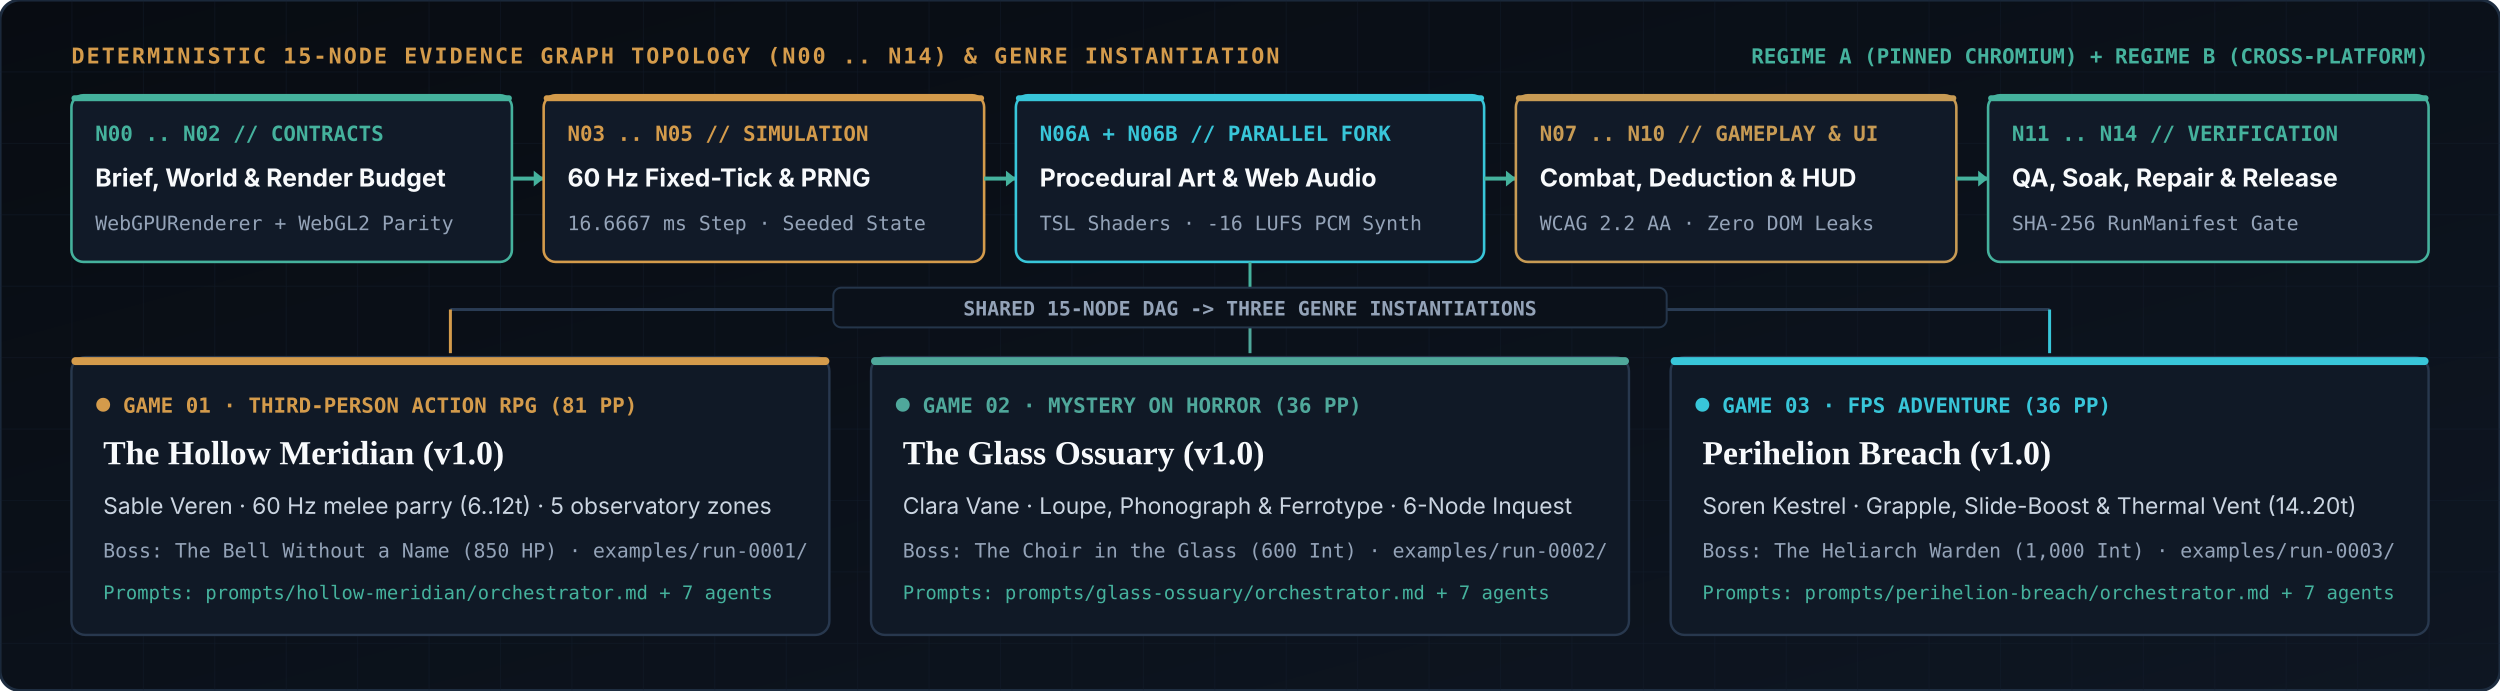
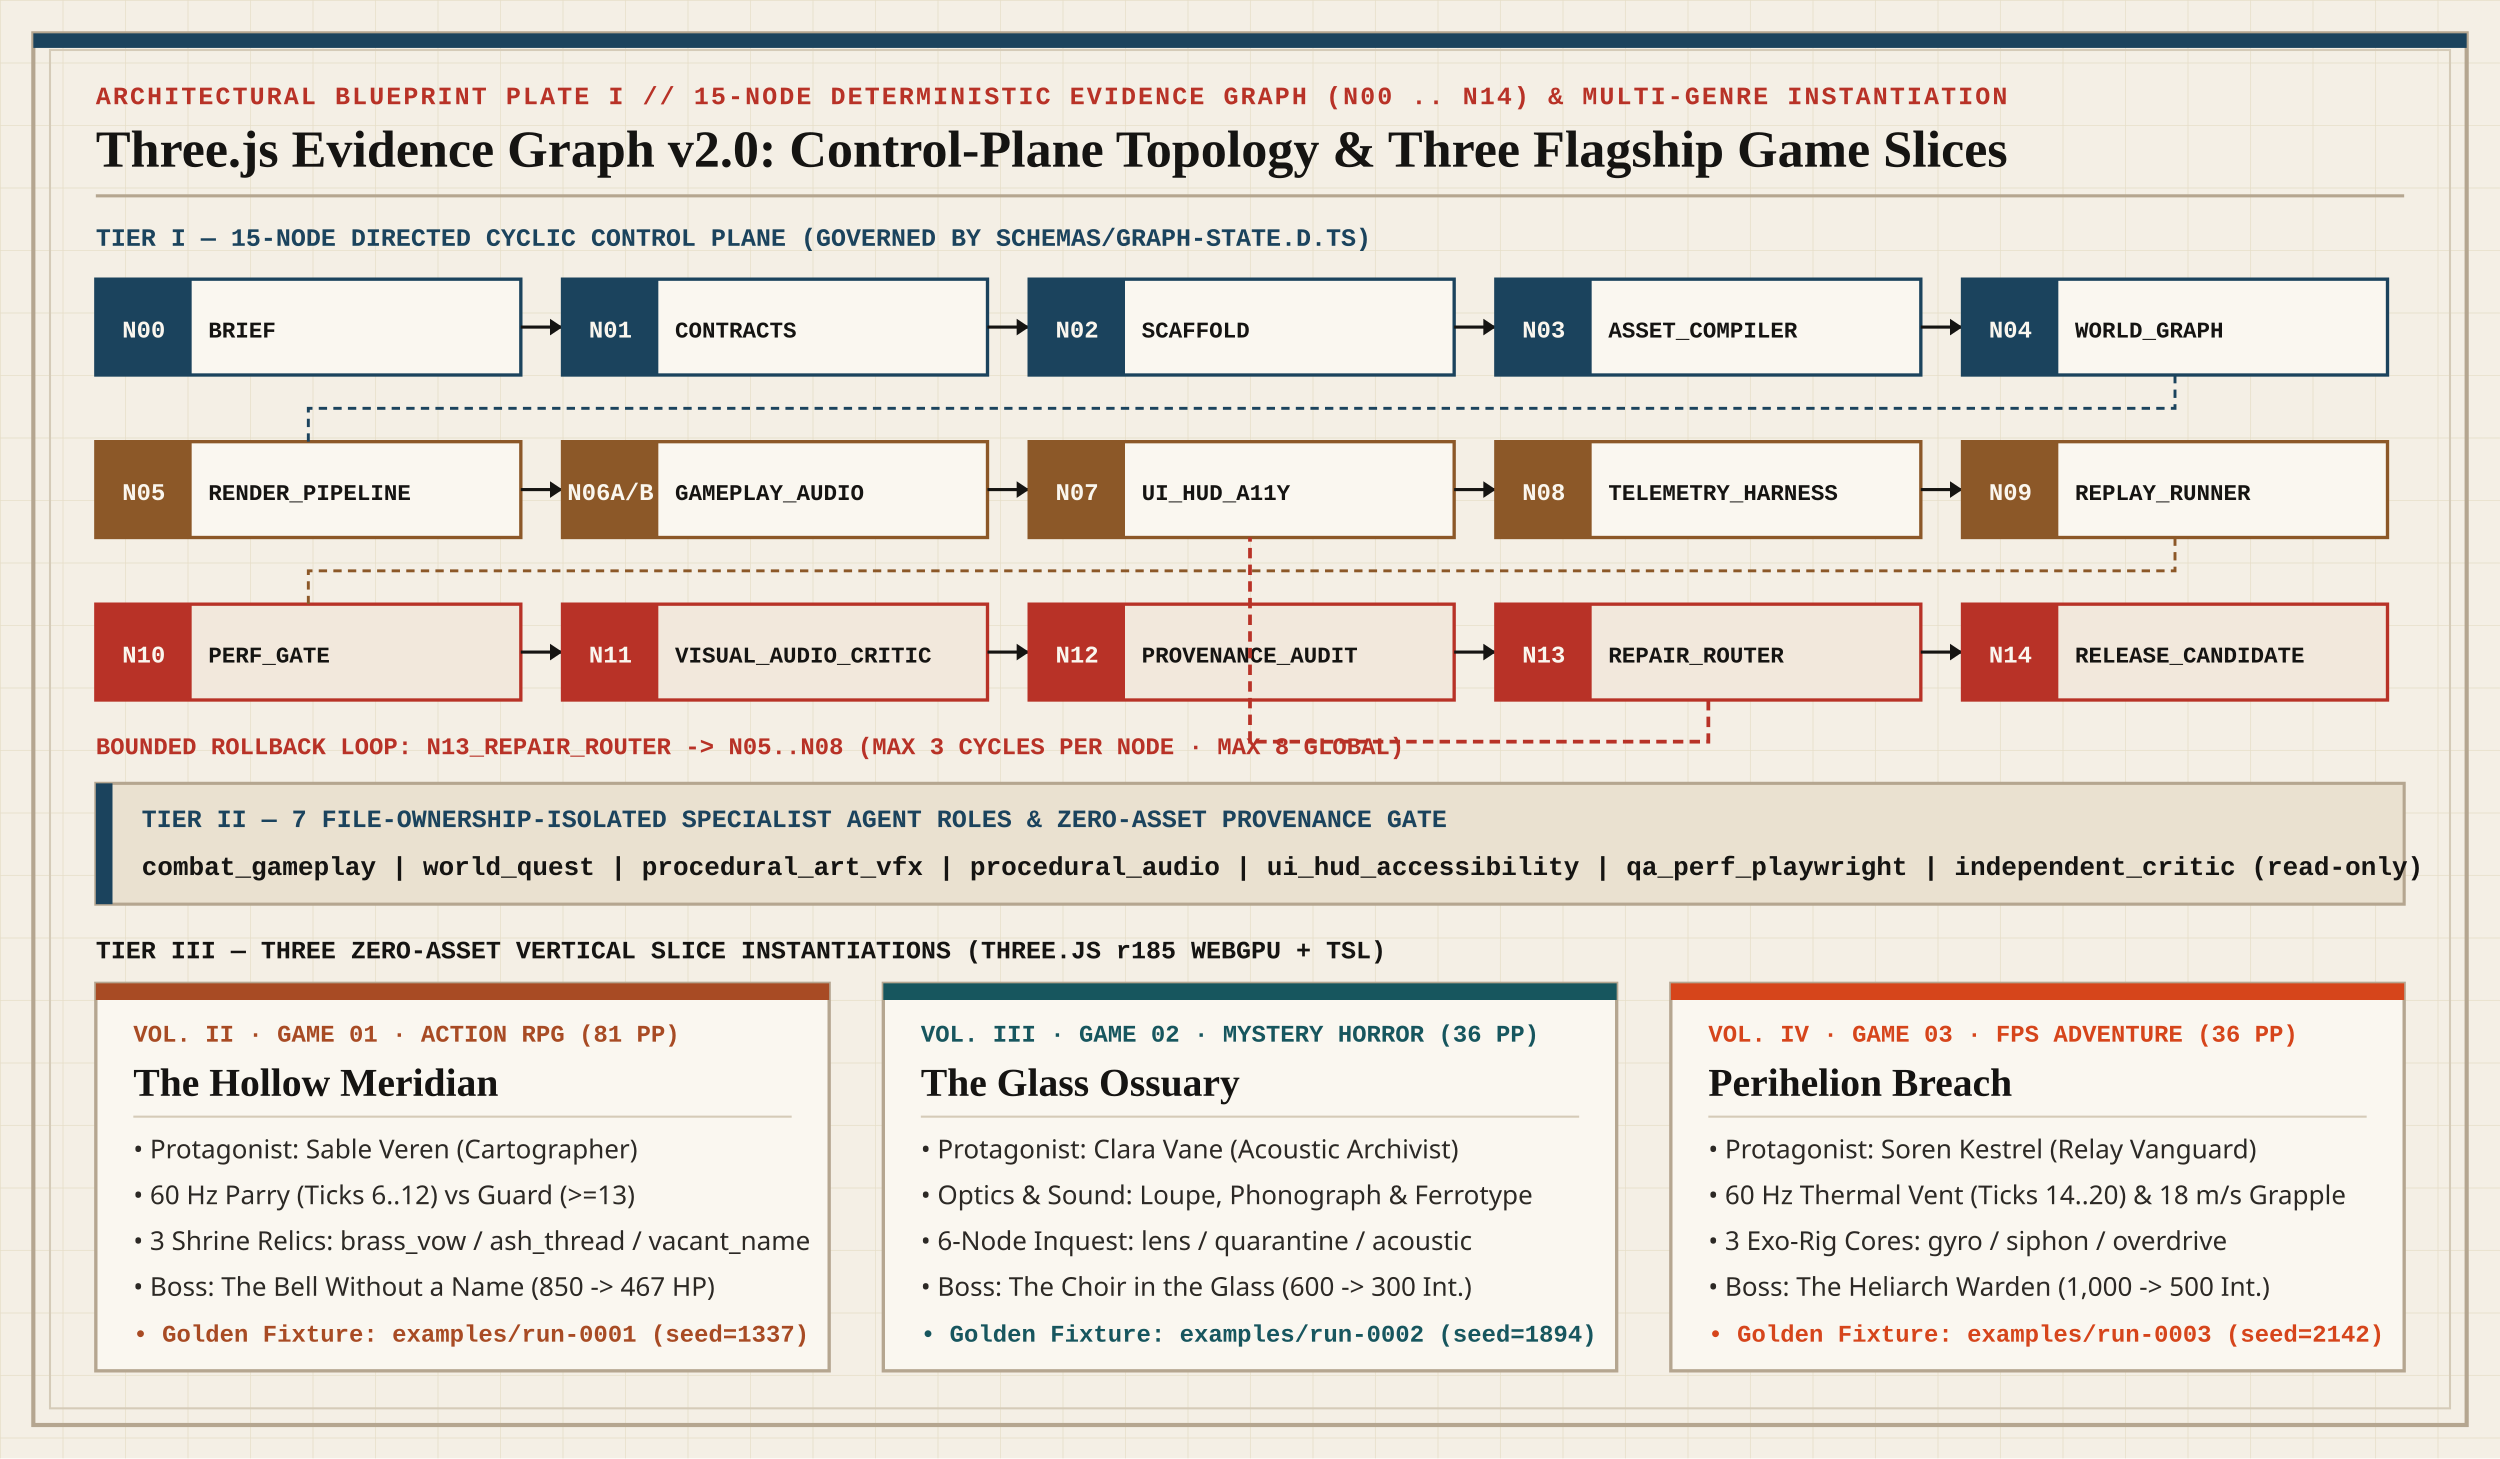
- <svg xmlns="http://www.w3.org/2000/svg" viewBox="0 0 1260 348" width="100%" role="img" aria-label="DETERMINISTIC 15-NODE EVIDENCE GRAPH TOPOLOGY (N00 .. N14) &amp; GENRE INSTANTIATION">
+ <svg xmlns="http://www.w3.org/2000/svg" viewBox="0 0 1200 700" width="100%" height="100%">
  <defs>
-     <linearGradient id="pipeBg" x1="0%" y1="0%" x2="100%" y2="100%">
-       <stop offset="0%" stop-color="#080C12" />
-       <stop offset="100%" stop-color="#0E1622" />
-     </linearGradient>
-     <pattern id="pipeGrid" width="36" height="36" patternUnits="userSpaceOnUse">
-       <path d="M 36 0 L 0 0 0 36" fill="none" stroke="#142030" stroke-width="0.6" stroke-opacity="0.6" />
+     <pattern id="bp-grid-en" width="30" height="30" patternUnits="userSpaceOnUse">
+       <path d="M 30 0 L 0 0 0 30" fill="none" stroke="#E6DEC8" stroke-width="0.7" />
    </pattern>
  </defs>
-   <rect width="1260" height="348" rx="10" fill="url(#pipeBg)" stroke="#1E2D40" stroke-width="1.5" />
-   <rect width="1260" height="348" rx="10" fill="url(#pipeGrid)" />
-   <text x="36" y="32" fill="#D49B4B" font-family="'JetBrains Mono', 'Fira Code', 'SFMono-Regular', Consolas, monospace" font-size="11" font-weight="700" letter-spacing="1.0">DETERMINISTIC 15-NODE EVIDENCE GRAPH TOPOLOGY (N00 .. N14) &amp; GENRE INSTANTIATION</text>
-   <text x="1224" y="32" fill="#45B29D" font-family="'JetBrains Mono', 'Fira Code', 'SFMono-Regular', Consolas, monospace" font-size="10.5" font-weight="700" text-anchor="end">REGIME A (PINNED CHROMIUM) + REGIME B (CROSS-PLATFORM)</text>
-   <g transform="translate(36, 48)">
-     <rect x="0" y="0" width="222" height="84" rx="6" fill="#111A28" stroke="#45B29D" stroke-width="1.3" />
-     <rect x="0" y="0" width="222" height="3" rx="1.5" fill="#45B29D" />
-     <text x="12" y="23" fill="#45B29D" font-family="'JetBrains Mono', 'Fira Code', 'SFMono-Regular', Consolas, monospace" font-size="10.5" font-weight="700">N00 .. N02 // CONTRACTS</text>
-     <text x="12" y="46" fill="#F8FAFC" font-family="'Inter', -apple-system, BlinkMacSystemFont, 'Segoe UI', sans-serif" font-size="12.5" font-weight="700">Brief, World &amp; Render Budget</text>
-     <text x="12" y="68" fill="#94A3B8" font-family="'JetBrains Mono', 'Fira Code', 'SFMono-Regular', Consolas, monospace" font-size="10">WebGPURenderer + WebGL2 Parity</text>
-     <line x1="222" y1="42" x2="238" y2="42" stroke="#45B29D" stroke-width="2" />
-     <polygon points="233,38 238,42 233,46" fill="#45B29D" />
-     <rect x="238" y="0" width="222" height="84" rx="6" fill="#111A28" stroke="#D49B4B" stroke-width="1.3" />
-     <rect x="238" y="0" width="222" height="3" rx="1.5" fill="#D49B4B" />
-     <text x="250" y="23" fill="#D49B4B" font-family="'JetBrains Mono', 'Fira Code', 'SFMono-Regular', Consolas, monospace" font-size="10.5" font-weight="700">N03 .. N05 // SIMULATION</text>
-     <text x="250" y="46" fill="#F8FAFC" font-family="'Inter', -apple-system, BlinkMacSystemFont, 'Segoe UI', sans-serif" font-size="12.5" font-weight="700">60 Hz Fixed-Tick &amp; PRNG</text>
-     <text x="250" y="68" fill="#94A3B8" font-family="'JetBrains Mono', 'Fira Code', 'SFMono-Regular', Consolas, monospace" font-size="10">16.6667 ms Step · Seeded State</text>
-     <line x1="460" y1="42" x2="476" y2="42" stroke="#45B29D" stroke-width="2" />
-     <polygon points="471,38 476,42 471,46" fill="#45B29D" />
-     <rect x="476" y="0" width="236" height="84" rx="6" fill="#111A28" stroke="#38C6D9" stroke-width="1.3" />
-     <rect x="476" y="0" width="236" height="3" rx="1.5" fill="#38C6D9" />
-     <text x="488" y="23" fill="#38C6D9" font-family="'JetBrains Mono', 'Fira Code', 'SFMono-Regular', Consolas, monospace" font-size="10.5" font-weight="700">N06A + N06B // PARALLEL FORK</text>
-     <text x="488" y="46" fill="#F8FAFC" font-family="'Inter', -apple-system, BlinkMacSystemFont, 'Segoe UI', sans-serif" font-size="12.5" font-weight="700">Procedural Art &amp; Web Audio</text>
-     <text x="488" y="68" fill="#94A3B8" font-family="'JetBrains Mono', 'Fira Code', 'SFMono-Regular', Consolas, monospace" font-size="10">TSL Shaders · -16 LUFS PCM Synth</text>
-     <line x1="712" y1="42" x2="728" y2="42" stroke="#45B29D" stroke-width="2" />
-     <polygon points="723,38 728,42 723,46" fill="#45B29D" />
-     <rect x="728" y="0" width="222" height="84" rx="6" fill="#111A28" stroke="#C89B54" stroke-width="1.3" />
-     <rect x="728" y="0" width="222" height="3" rx="1.5" fill="#C89B54" />
-     <text x="740" y="23" fill="#C89B54" font-family="'JetBrains Mono', 'Fira Code', 'SFMono-Regular', Consolas, monospace" font-size="10.5" font-weight="700">N07 .. N10 // GAMEPLAY &amp; UI</text>
-     <text x="740" y="46" fill="#F8FAFC" font-family="'Inter', -apple-system, BlinkMacSystemFont, 'Segoe UI', sans-serif" font-size="12.5" font-weight="700">Combat, Deduction &amp; HUD</text>
-     <text x="740" y="68" fill="#94A3B8" font-family="'JetBrains Mono', 'Fira Code', 'SFMono-Regular', Consolas, monospace" font-size="10">WCAG 2.2 AA · Zero DOM Leaks</text>
-     <line x1="950" y1="42" x2="966" y2="42" stroke="#45B29D" stroke-width="2" />
-     <polygon points="961,38 966,42 961,46" fill="#45B29D" />
-     <rect x="966" y="0" width="222" height="84" rx="6" fill="#111A28" stroke="#45B29D" stroke-width="1.3" />
-     <rect x="966" y="0" width="222" height="3" rx="1.5" fill="#45B29D" />
-     <text x="978" y="23" fill="#45B29D" font-family="'JetBrains Mono', 'Fira Code', 'SFMono-Regular', Consolas, monospace" font-size="10.5" font-weight="700">N11 .. N14 // VERIFICATION</text>
-     <text x="978" y="46" fill="#F8FAFC" font-family="'Inter', -apple-system, BlinkMacSystemFont, 'Segoe UI', sans-serif" font-size="12.5" font-weight="700">QA, Soak, Repair &amp; Release</text>
-     <text x="978" y="68" fill="#94A3B8" font-family="'JetBrains Mono', 'Fira Code', 'SFMono-Regular', Consolas, monospace" font-size="10">SHA-256 RunManifest Gate</text>
+   <rect width="1200" height="700" fill="#F4EFE5" />
+   <rect width="1200" height="700" fill="url(#bp-grid-en)" />
+   <rect x="16" y="16" width="1168" height="668" fill="none" stroke="#B5A690" stroke-width="2" />
+   <rect x="24" y="24" width="1152" height="652" fill="none" stroke="#D5CBB8" stroke-width="1" />
+   <rect x="16" y="16" width="1168" height="7" fill="#1B435D" />
+   <text x="46" y="50" font-family="'Consolas', 'JetBrains Mono', 'SFMono-Regular', 'Courier New', monospace" font-size="12" font-weight="700" fill="#B83227" letter-spacing="1">ARCHITECTURAL BLUEPRINT PLATE I  //  15-NODE DETERMINISTIC EVIDENCE GRAPH (N00 .. N14) &amp; MULTI-GENRE INSTANTIATION</text>
+   <text x="46" y="80" font-family="'Georgia', 'Times New Roman', 'Noto Serif CJK SC', 'Source Han Serif SC', 'Yu Mincho', 'Hiragino Mincho ProN', 'Batang', serif" font-size="25" font-weight="700" fill="#151412">Three.js Evidence Graph v2.0: Control-Plane Topology &amp; Three Flagship Game Slices</text>
+   <line x1="46" y1="94" x2="1154" y2="94" stroke="#B5A690" stroke-width="1.5" />
+   <text x="46" y="118" font-family="'Consolas', 'JetBrains Mono', 'SFMono-Regular', 'Courier New', monospace" font-size="12" font-weight="700" fill="#1B435D">TIER I — 15-NODE DIRECTED CYCLIC CONTROL PLANE (GOVERNED BY SCHEMAS/GRAPH-STATE.D.TS)</text>
+   <g transform="translate(46, 134)">
+     <rect width="204" height="46" fill="#FAF7F0" stroke="#1B435D" stroke-width="1.6" />
+     <rect width="46" height="46" fill="#1B435D" />
+     <text x="23" y="28" text-anchor="middle" font-family="'Consolas', 'JetBrains Mono', 'SFMono-Regular', 'Courier New', monospace" font-size="11.5" font-weight="700" fill="#FAF6EE">N00</text>
+     <text x="54" y="28" font-family="'Consolas', 'JetBrains Mono', 'SFMono-Regular', 'Courier New', monospace" font-size="10.8" font-weight="700" fill="#151412">BRIEF</text>
  </g>
-   <line x1="630" y1="132" x2="630" y2="156" stroke="#45B29D" stroke-width="1.5" />
-   <line x1="227" y1="156" x2="1033" y2="156" stroke="#2A3C54" stroke-width="1.5" />
-   <line x1="227" y1="156" x2="227" y2="178" stroke="#D49B4B" stroke-width="1.5" />
-   <line x1="630" y1="156" x2="630" y2="178" stroke="#4FA89B" stroke-width="1.5" />
-   <line x1="1033" y1="156" x2="1033" y2="178" stroke="#38C6D9" stroke-width="1.5" />
-   <rect x="420" y="145" width="420" height="20" rx="4" fill="#0B111A" stroke="#24354A" stroke-width="1" />
-   <text x="630" y="159" fill="#94A3B8" font-family="'JetBrains Mono', 'Fira Code', 'SFMono-Regular', Consolas, monospace" font-size="10" font-weight="600" text-anchor="middle">SHARED 15-NODE DAG -&gt; THREE GENRE INSTANTIATIONS</text>
-   <g transform="translate(36, 180)">
-     <rect x="0" y="0" width="382" height="140" rx="7" fill="#101926" stroke="#28384E" stroke-width="1.2" />
-     <rect x="0" y="0" width="382" height="4" rx="2" fill="#D49B4B" />
-     <circle cx="16" cy="24" r="3.5" fill="#D49B4B" />
-     <text x="26" y="28" fill="#D49B4B" font-family="'JetBrains Mono', 'Fira Code', 'SFMono-Regular', Consolas, monospace" font-size="10.5" font-weight="700">GAME 01 · THIRD-PERSON ACTION RPG (81 PP)</text>
-     <text x="16" y="54" fill="#F8FAFC" font-family="'Instrument Serif', 'Playfair Display', 'Times New Roman', Georgia, serif" font-size="17" font-weight="700">The Hollow Meridian (v1.0)</text>
-     <text x="16" y="79" fill="#CBD5E1" font-family="'Inter', -apple-system, BlinkMacSystemFont, 'Segoe UI', sans-serif" font-size="11.5">Sable Veren · 60 Hz melee parry (6..12t) · 5 observatory zones</text>
-     <text x="16" y="101" fill="#94A3B8" font-family="'JetBrains Mono', 'Fira Code', 'SFMono-Regular', Consolas, monospace" font-size="10">Boss: The Bell Without a Name (850 HP) · examples/run-0001/</text>
-     <text x="16" y="122" fill="#45B29D" font-family="'JetBrains Mono', 'Fira Code', 'SFMono-Regular', Consolas, monospace" font-size="9.5">Prompts: prompts/hollow-meridian/orchestrator.md + 7 agents</text>
-     <rect x="403" y="0" width="382" height="140" rx="7" fill="#101926" stroke="#28384E" stroke-width="1.2" />
-     <rect x="403" y="0" width="382" height="4" rx="2" fill="#4FA89B" />
-     <circle cx="419" cy="24" r="3.5" fill="#4FA89B" />
-     <text x="429" y="28" fill="#4FA89B" font-family="'JetBrains Mono', 'Fira Code', 'SFMono-Regular', Consolas, monospace" font-size="10.5" font-weight="700">GAME 02 · MYSTERY ON HORROR (36 PP)</text>
-     <text x="419" y="54" fill="#F8FAFC" font-family="'Instrument Serif', 'Playfair Display', 'Times New Roman', Georgia, serif" font-size="17" font-weight="700">The Glass Ossuary (v1.0)</text>
-     <text x="419" y="79" fill="#CBD5E1" font-family="'Inter', -apple-system, BlinkMacSystemFont, 'Segoe UI', sans-serif" font-size="11.5">Clara Vane · Loupe, Phonograph &amp; Ferrotype · 6-Node Inquest</text>
-     <text x="419" y="101" fill="#94A3B8" font-family="'JetBrains Mono', 'Fira Code', 'SFMono-Regular', Consolas, monospace" font-size="10">Boss: The Choir in the Glass (600 Int) · examples/run-0002/</text>
-     <text x="419" y="122" fill="#45B29D" font-family="'JetBrains Mono', 'Fira Code', 'SFMono-Regular', Consolas, monospace" font-size="9.5">Prompts: prompts/glass-ossuary/orchestrator.md + 7 agents</text>
-     <rect x="806" y="0" width="382" height="140" rx="7" fill="#101926" stroke="#28384E" stroke-width="1.2" />
-     <rect x="806" y="0" width="382" height="4" rx="2" fill="#38C6D9" />
-     <circle cx="822" cy="24" r="3.5" fill="#38C6D9" />
-     <text x="832" y="28" fill="#38C6D9" font-family="'JetBrains Mono', 'Fira Code', 'SFMono-Regular', Consolas, monospace" font-size="10.5" font-weight="700">GAME 03 · FPS ADVENTURE (36 PP)</text>
-     <text x="822" y="54" fill="#F8FAFC" font-family="'Instrument Serif', 'Playfair Display', 'Times New Roman', Georgia, serif" font-size="17" font-weight="700">Perihelion Breach (v1.0)</text>
-     <text x="822" y="79" fill="#CBD5E1" font-family="'Inter', -apple-system, BlinkMacSystemFont, 'Segoe UI', sans-serif" font-size="11.5">Soren Kestrel · Grapple, Slide-Boost &amp; Thermal Vent (14..20t)</text>
-     <text x="822" y="101" fill="#94A3B8" font-family="'JetBrains Mono', 'Fira Code', 'SFMono-Regular', Consolas, monospace" font-size="10">Boss: The Heliarch Warden (1,000 Int) · examples/run-0003/</text>
-     <text x="822" y="122" fill="#45B29D" font-family="'JetBrains Mono', 'Fira Code', 'SFMono-Regular', Consolas, monospace" font-size="9.5">Prompts: prompts/perihelion-breach/orchestrator.md + 7 agents</text>
+   <line x1="250" y1="157" x2="270" y2="157" stroke="#151412" stroke-width="1.5" />
+   <polygon points="270,157 264,153 264,161" fill="#151412" />
+   <g transform="translate(270, 134)">
+     <rect width="204" height="46" fill="#FAF7F0" stroke="#1B435D" stroke-width="1.6" />
+     <rect width="46" height="46" fill="#1B435D" />
+     <text x="23" y="28" text-anchor="middle" font-family="'Consolas', 'JetBrains Mono', 'SFMono-Regular', 'Courier New', monospace" font-size="11.5" font-weight="700" fill="#FAF6EE">N01</text>
+     <text x="54" y="28" font-family="'Consolas', 'JetBrains Mono', 'SFMono-Regular', 'Courier New', monospace" font-size="10.8" font-weight="700" fill="#151412">CONTRACTS</text>
+   </g>
+   <line x1="474" y1="157" x2="494" y2="157" stroke="#151412" stroke-width="1.5" />
+   <polygon points="494,157 488,153 488,161" fill="#151412" />
+   <g transform="translate(494, 134)">
+     <rect width="204" height="46" fill="#FAF7F0" stroke="#1B435D" stroke-width="1.6" />
+     <rect width="46" height="46" fill="#1B435D" />
+     <text x="23" y="28" text-anchor="middle" font-family="'Consolas', 'JetBrains Mono', 'SFMono-Regular', 'Courier New', monospace" font-size="11.5" font-weight="700" fill="#FAF6EE">N02</text>
+     <text x="54" y="28" font-family="'Consolas', 'JetBrains Mono', 'SFMono-Regular', 'Courier New', monospace" font-size="10.8" font-weight="700" fill="#151412">SCAFFOLD</text>
+   </g>
+   <line x1="698" y1="157" x2="718" y2="157" stroke="#151412" stroke-width="1.5" />
+   <polygon points="718,157 712,153 712,161" fill="#151412" />
+   <g transform="translate(718, 134)">
+     <rect width="204" height="46" fill="#FAF7F0" stroke="#1B435D" stroke-width="1.6" />
+     <rect width="46" height="46" fill="#1B435D" />
+     <text x="23" y="28" text-anchor="middle" font-family="'Consolas', 'JetBrains Mono', 'SFMono-Regular', 'Courier New', monospace" font-size="11.5" font-weight="700" fill="#FAF6EE">N03</text>
+     <text x="54" y="28" font-family="'Consolas', 'JetBrains Mono', 'SFMono-Regular', 'Courier New', monospace" font-size="10.8" font-weight="700" fill="#151412">ASSET_COMPILER</text>
+   </g>
+   <line x1="922" y1="157" x2="942" y2="157" stroke="#151412" stroke-width="1.5" />
+   <polygon points="942,157 936,153 936,161" fill="#151412" />
+   <g transform="translate(942, 134)">
+     <rect width="204" height="46" fill="#FAF7F0" stroke="#1B435D" stroke-width="1.6" />
+     <rect width="46" height="46" fill="#1B435D" />
+     <text x="23" y="28" text-anchor="middle" font-family="'Consolas', 'JetBrains Mono', 'SFMono-Regular', 'Courier New', monospace" font-size="11.5" font-weight="700" fill="#FAF6EE">N04</text>
+     <text x="54" y="28" font-family="'Consolas', 'JetBrains Mono', 'SFMono-Regular', 'Courier New', monospace" font-size="10.8" font-weight="700" fill="#151412">WORLD_GRAPH</text>
+   </g>
+   <g transform="translate(46, 212)">
+     <rect width="204" height="46" fill="#FAF7F0" stroke="#8C5828" stroke-width="1.6" />
+     <rect width="46" height="46" fill="#8C5828" />
+     <text x="23" y="28" text-anchor="middle" font-family="'Consolas', 'JetBrains Mono', 'SFMono-Regular', 'Courier New', monospace" font-size="11.5" font-weight="700" fill="#FAF6EE">N05</text>
+     <text x="54" y="28" font-family="'Consolas', 'JetBrains Mono', 'SFMono-Regular', 'Courier New', monospace" font-size="10.8" font-weight="700" fill="#151412">RENDER_PIPELINE</text>
+   </g>
+   <line x1="250" y1="235" x2="270" y2="235" stroke="#151412" stroke-width="1.5" />
+   <polygon points="270,235 264,231 264,239" fill="#151412" />
+   <g transform="translate(270, 212)">
+     <rect width="204" height="46" fill="#FAF7F0" stroke="#8C5828" stroke-width="1.6" />
+     <rect width="46" height="46" fill="#8C5828" />
+     <text x="23" y="28" text-anchor="middle" font-family="'Consolas', 'JetBrains Mono', 'SFMono-Regular', 'Courier New', monospace" font-size="11.5" font-weight="700" fill="#FAF6EE">N06A/B</text>
+     <text x="54" y="28" font-family="'Consolas', 'JetBrains Mono', 'SFMono-Regular', 'Courier New', monospace" font-size="10.8" font-weight="700" fill="#151412">GAMEPLAY_AUDIO</text>
+   </g>
+   <line x1="474" y1="235" x2="494" y2="235" stroke="#151412" stroke-width="1.5" />
+   <polygon points="494,235 488,231 488,239" fill="#151412" />
+   <g transform="translate(494, 212)">
+     <rect width="204" height="46" fill="#FAF7F0" stroke="#8C5828" stroke-width="1.6" />
+     <rect width="46" height="46" fill="#8C5828" />
+     <text x="23" y="28" text-anchor="middle" font-family="'Consolas', 'JetBrains Mono', 'SFMono-Regular', 'Courier New', monospace" font-size="11.5" font-weight="700" fill="#FAF6EE">N07</text>
+     <text x="54" y="28" font-family="'Consolas', 'JetBrains Mono', 'SFMono-Regular', 'Courier New', monospace" font-size="10.8" font-weight="700" fill="#151412">UI_HUD_A11Y</text>
+   </g>
+   <line x1="698" y1="235" x2="718" y2="235" stroke="#151412" stroke-width="1.5" />
+   <polygon points="718,235 712,231 712,239" fill="#151412" />
+   <g transform="translate(718, 212)">
+     <rect width="204" height="46" fill="#FAF7F0" stroke="#8C5828" stroke-width="1.6" />
+     <rect width="46" height="46" fill="#8C5828" />
+     <text x="23" y="28" text-anchor="middle" font-family="'Consolas', 'JetBrains Mono', 'SFMono-Regular', 'Courier New', monospace" font-size="11.5" font-weight="700" fill="#FAF6EE">N08</text>
+     <text x="54" y="28" font-family="'Consolas', 'JetBrains Mono', 'SFMono-Regular', 'Courier New', monospace" font-size="10.8" font-weight="700" fill="#151412">TELEMETRY_HARNESS</text>
+   </g>
+   <line x1="922" y1="235" x2="942" y2="235" stroke="#151412" stroke-width="1.5" />
+   <polygon points="942,235 936,231 936,239" fill="#151412" />
+   <g transform="translate(942, 212)">
+     <rect width="204" height="46" fill="#FAF7F0" stroke="#8C5828" stroke-width="1.6" />
+     <rect width="46" height="46" fill="#8C5828" />
+     <text x="23" y="28" text-anchor="middle" font-family="'Consolas', 'JetBrains Mono', 'SFMono-Regular', 'Courier New', monospace" font-size="11.5" font-weight="700" fill="#FAF6EE">N09</text>
+     <text x="54" y="28" font-family="'Consolas', 'JetBrains Mono', 'SFMono-Regular', 'Courier New', monospace" font-size="10.8" font-weight="700" fill="#151412">REPLAY_RUNNER</text>
+   </g>
+   <g transform="translate(46, 290)">
+     <rect width="204" height="46" fill="#F2E8DC" stroke="#B83227" stroke-width="1.6" />
+     <rect width="46" height="46" fill="#B83227" />
+     <text x="23" y="28" text-anchor="middle" font-family="'Consolas', 'JetBrains Mono', 'SFMono-Regular', 'Courier New', monospace" font-size="11.5" font-weight="700" fill="#FAF6EE">N10</text>
+     <text x="54" y="28" font-family="'Consolas', 'JetBrains Mono', 'SFMono-Regular', 'Courier New', monospace" font-size="10.8" font-weight="700" fill="#151412">PERF_GATE</text>
+   </g>
+   <line x1="250" y1="313" x2="270" y2="313" stroke="#151412" stroke-width="1.5" />
+   <polygon points="270,313 264,309 264,317" fill="#151412" />
+   <g transform="translate(270, 290)">
+     <rect width="204" height="46" fill="#F2E8DC" stroke="#B83227" stroke-width="1.6" />
+     <rect width="46" height="46" fill="#B83227" />
+     <text x="23" y="28" text-anchor="middle" font-family="'Consolas', 'JetBrains Mono', 'SFMono-Regular', 'Courier New', monospace" font-size="11.5" font-weight="700" fill="#FAF6EE">N11</text>
+     <text x="54" y="28" font-family="'Consolas', 'JetBrains Mono', 'SFMono-Regular', 'Courier New', monospace" font-size="10.8" font-weight="700" fill="#151412">VISUAL_AUDIO_CRITIC</text>
+   </g>
+   <line x1="474" y1="313" x2="494" y2="313" stroke="#151412" stroke-width="1.5" />
+   <polygon points="494,313 488,309 488,317" fill="#151412" />
+   <g transform="translate(494, 290)">
+     <rect width="204" height="46" fill="#F2E8DC" stroke="#B83227" stroke-width="1.6" />
+     <rect width="46" height="46" fill="#B83227" />
+     <text x="23" y="28" text-anchor="middle" font-family="'Consolas', 'JetBrains Mono', 'SFMono-Regular', 'Courier New', monospace" font-size="11.5" font-weight="700" fill="#FAF6EE">N12</text>
+     <text x="54" y="28" font-family="'Consolas', 'JetBrains Mono', 'SFMono-Regular', 'Courier New', monospace" font-size="10.8" font-weight="700" fill="#151412">PROVENANCE_AUDIT</text>
+   </g>
+   <line x1="698" y1="313" x2="718" y2="313" stroke="#151412" stroke-width="1.5" />
+   <polygon points="718,313 712,309 712,317" fill="#151412" />
+   <g transform="translate(718, 290)">
+     <rect width="204" height="46" fill="#F2E8DC" stroke="#B83227" stroke-width="1.6" />
+     <rect width="46" height="46" fill="#B83227" />
+     <text x="23" y="28" text-anchor="middle" font-family="'Consolas', 'JetBrains Mono', 'SFMono-Regular', 'Courier New', monospace" font-size="11.5" font-weight="700" fill="#FAF6EE">N13</text>
+     <text x="54" y="28" font-family="'Consolas', 'JetBrains Mono', 'SFMono-Regular', 'Courier New', monospace" font-size="10.8" font-weight="700" fill="#151412">REPAIR_ROUTER</text>
+   </g>
+   <line x1="922" y1="313" x2="942" y2="313" stroke="#151412" stroke-width="1.5" />
+   <polygon points="942,313 936,309 936,317" fill="#151412" />
+   <g transform="translate(942, 290)">
+     <rect width="204" height="46" fill="#F2E8DC" stroke="#B83227" stroke-width="1.6" />
+     <rect width="46" height="46" fill="#B83227" />
+     <text x="23" y="28" text-anchor="middle" font-family="'Consolas', 'JetBrains Mono', 'SFMono-Regular', 'Courier New', monospace" font-size="11.5" font-weight="700" fill="#FAF6EE">N14</text>
+     <text x="54" y="28" font-family="'Consolas', 'JetBrains Mono', 'SFMono-Regular', 'Courier New', monospace" font-size="10.8" font-weight="700" fill="#151412">RELEASE_CANDIDATE</text>
+   </g>
+   <path d="M 1044 180 L 1044 196 L 148 196 L 148 212" fill="none" stroke="#1B435D" stroke-width="1.4" stroke-dasharray="4 3" />
+   <path d="M 1044 258 L 1044 274 L 148 274 L 148 290" fill="none" stroke="#8C5828" stroke-width="1.4" stroke-dasharray="4 3" />
+   <path d="M 820 336 L 820 356 L 600 356 L 600 258" fill="none" stroke="#B83227" stroke-width="1.8" stroke-dasharray="5 3" />
+   <text x="46" y="362" font-family="'Consolas', 'JetBrains Mono', 'SFMono-Regular', 'Courier New', monospace" font-size="11.5" font-weight="700" fill="#B83227">BOUNDED ROLLBACK LOOP: N13_REPAIR_ROUTER -&gt; N05..N08 (MAX 3 CYCLES PER NODE · MAX 8 GLOBAL)</text>
+   <rect x="46" y="376" width="1108" height="58" fill="#EAE1D0" stroke="#B5A690" stroke-width="1.5" />
+   <rect x="46" y="376" width="8" height="58" fill="#1B435D" />
+   <text x="68" y="397" font-family="'Consolas', 'JetBrains Mono', 'SFMono-Regular', 'Courier New', monospace" font-size="12" font-weight="700" fill="#1B435D">TIER II — 7 FILE-OWNERSHIP-ISOLATED SPECIALIST AGENT ROLES &amp; ZERO-ASSET PROVENANCE GATE</text>
+   <text x="68" y="420" font-family="'Consolas', 'JetBrains Mono', 'SFMono-Regular', 'Courier New', monospace" font-size="12.5" font-weight="700" fill="#151412">combat_gameplay  |  world_quest  |  procedural_art_vfx  |  procedural_audio  |  ui_hud_accessibility  |  qa_perf_playwright  |  independent_critic (read-only)</text>
+   <text x="46" y="460" font-family="'Consolas', 'JetBrains Mono', 'SFMono-Regular', 'Courier New', monospace" font-size="12" font-weight="700" fill="#151412">TIER III — THREE ZERO-ASSET VERTICAL SLICE INSTANTIATIONS (THREE.JS r185 WEBGPU + TSL)</text>
+   <g transform="translate(46, 472)">
+     <rect width="352" height="186" fill="#FAF7F0" stroke="#B5A690" stroke-width="1.6" />
+     <rect width="352" height="8" fill="#A84B24" />
+     <text x="18" y="28" font-family="'Consolas', 'JetBrains Mono', 'SFMono-Regular', 'Courier New', monospace" font-size="11.5" font-weight="700" fill="#A84B24">VOL. II · GAME 01 · ACTION RPG (81 PP)</text>
+     <text x="18" y="54" font-family="'Georgia', 'Times New Roman', 'Noto Serif CJK SC', 'Source Han Serif SC', 'Yu Mincho', 'Hiragino Mincho ProN', 'Batang', serif" font-size="19" font-weight="700" fill="#151412">The Hollow Meridian</text>
+     <line x1="18" y1="64" x2="334" y2="64" stroke="#D5CBB8" stroke-width="1" />
+     <text x="18" y="84" font-family="'Segoe UI', -apple-system, 'PingFang SC', 'Microsoft YaHei', 'Hiragino Sans', 'Yu Gothic', 'Malgun Gothic', sans-serif" font-size="12.5" fill="#2C2925">• Protagonist: Sable Veren (Cartographer)</text>
+     <text x="18" y="106" font-family="'Segoe UI', -apple-system, 'PingFang SC', 'Microsoft YaHei', 'Hiragino Sans', 'Yu Gothic', 'Malgun Gothic', sans-serif" font-size="12.5" fill="#2C2925">• 60 Hz Parry (Ticks 6..12) vs Guard (&gt;=13)</text>
+     <text x="18" y="128" font-family="'Segoe UI', -apple-system, 'PingFang SC', 'Microsoft YaHei', 'Hiragino Sans', 'Yu Gothic', 'Malgun Gothic', sans-serif" font-size="12.5" fill="#2C2925">• 3 Shrine Relics: brass_vow / ash_thread / vacant_name</text>
+     <text x="18" y="150" font-family="'Segoe UI', -apple-system, 'PingFang SC', 'Microsoft YaHei', 'Hiragino Sans', 'Yu Gothic', 'Malgun Gothic', sans-serif" font-size="12.5" fill="#2C2925">• Boss: The Bell Without a Name (850 -&gt; 467 HP)</text>
+     <text x="18" y="172" font-family="'Consolas', 'JetBrains Mono', 'SFMono-Regular', 'Courier New', monospace" font-size="11.5" font-weight="700" fill="#A84B24">• Golden Fixture: examples/run-0001 (seed=1337)</text>
+   </g>
+   <g transform="translate(424, 472)">
+     <rect width="352" height="186" fill="#FAF7F0" stroke="#B5A690" stroke-width="1.6" />
+     <rect width="352" height="8" fill="#17565E" />
+     <text x="18" y="28" font-family="'Consolas', 'JetBrains Mono', 'SFMono-Regular', 'Courier New', monospace" font-size="11.5" font-weight="700" fill="#17565E">VOL. III · GAME 02 · MYSTERY HORROR (36 PP)</text>
+     <text x="18" y="54" font-family="'Georgia', 'Times New Roman', 'Noto Serif CJK SC', 'Source Han Serif SC', 'Yu Mincho', 'Hiragino Mincho ProN', 'Batang', serif" font-size="19" font-weight="700" fill="#151412">The Glass Ossuary</text>
+     <line x1="18" y1="64" x2="334" y2="64" stroke="#D5CBB8" stroke-width="1" />
+     <text x="18" y="84" font-family="'Segoe UI', -apple-system, 'PingFang SC', 'Microsoft YaHei', 'Hiragino Sans', 'Yu Gothic', 'Malgun Gothic', sans-serif" font-size="12.5" fill="#2C2925">• Protagonist: Clara Vane (Acoustic Archivist)</text>
+     <text x="18" y="106" font-family="'Segoe UI', -apple-system, 'PingFang SC', 'Microsoft YaHei', 'Hiragino Sans', 'Yu Gothic', 'Malgun Gothic', sans-serif" font-size="12.5" fill="#2C2925">• Optics &amp; Sound: Loupe, Phonograph &amp; Ferrotype</text>
+     <text x="18" y="128" font-family="'Segoe UI', -apple-system, 'PingFang SC', 'Microsoft YaHei', 'Hiragino Sans', 'Yu Gothic', 'Malgun Gothic', sans-serif" font-size="12.5" fill="#2C2925">• 6-Node Inquest: lens / quarantine / acoustic</text>
+     <text x="18" y="150" font-family="'Segoe UI', -apple-system, 'PingFang SC', 'Microsoft YaHei', 'Hiragino Sans', 'Yu Gothic', 'Malgun Gothic', sans-serif" font-size="12.5" fill="#2C2925">• Boss: The Choir in the Glass (600 -&gt; 300 Int.)</text>
+     <text x="18" y="172" font-family="'Consolas', 'JetBrains Mono', 'SFMono-Regular', 'Courier New', monospace" font-size="11.5" font-weight="700" fill="#17565E">• Golden Fixture: examples/run-0002 (seed=1894)</text>
+   </g>
+   <g transform="translate(802, 472)">
+     <rect width="352" height="186" fill="#FAF7F0" stroke="#B5A690" stroke-width="1.6" />
+     <rect width="352" height="8" fill="#D6451B" />
+     <text x="18" y="28" font-family="'Consolas', 'JetBrains Mono', 'SFMono-Regular', 'Courier New', monospace" font-size="11.5" font-weight="700" fill="#D6451B">VOL. IV · GAME 03 · FPS ADVENTURE (36 PP)</text>
+     <text x="18" y="54" font-family="'Georgia', 'Times New Roman', 'Noto Serif CJK SC', 'Source Han Serif SC', 'Yu Mincho', 'Hiragino Mincho ProN', 'Batang', serif" font-size="19" font-weight="700" fill="#151412">Perihelion Breach</text>
+     <line x1="18" y1="64" x2="334" y2="64" stroke="#D5CBB8" stroke-width="1" />
+     <text x="18" y="84" font-family="'Segoe UI', -apple-system, 'PingFang SC', 'Microsoft YaHei', 'Hiragino Sans', 'Yu Gothic', 'Malgun Gothic', sans-serif" font-size="12.5" fill="#2C2925">• Protagonist: Soren Kestrel (Relay Vanguard)</text>
+     <text x="18" y="106" font-family="'Segoe UI', -apple-system, 'PingFang SC', 'Microsoft YaHei', 'Hiragino Sans', 'Yu Gothic', 'Malgun Gothic', sans-serif" font-size="12.5" fill="#2C2925">• 60 Hz Thermal Vent (Ticks 14..20) &amp; 18 m/s Grapple</text>
+     <text x="18" y="128" font-family="'Segoe UI', -apple-system, 'PingFang SC', 'Microsoft YaHei', 'Hiragino Sans', 'Yu Gothic', 'Malgun Gothic', sans-serif" font-size="12.5" fill="#2C2925">• 3 Exo-Rig Cores: gyro / siphon / overdrive</text>
+     <text x="18" y="150" font-family="'Segoe UI', -apple-system, 'PingFang SC', 'Microsoft YaHei', 'Hiragino Sans', 'Yu Gothic', 'Malgun Gothic', sans-serif" font-size="12.5" fill="#2C2925">• Boss: The Heliarch Warden (1,000 -&gt; 500 Int.)</text>
+     <text x="18" y="172" font-family="'Consolas', 'JetBrains Mono', 'SFMono-Regular', 'Courier New', monospace" font-size="11.5" font-weight="700" fill="#D6451B">• Golden Fixture: examples/run-0003 (seed=2142)</text>
  </g>
</svg>
